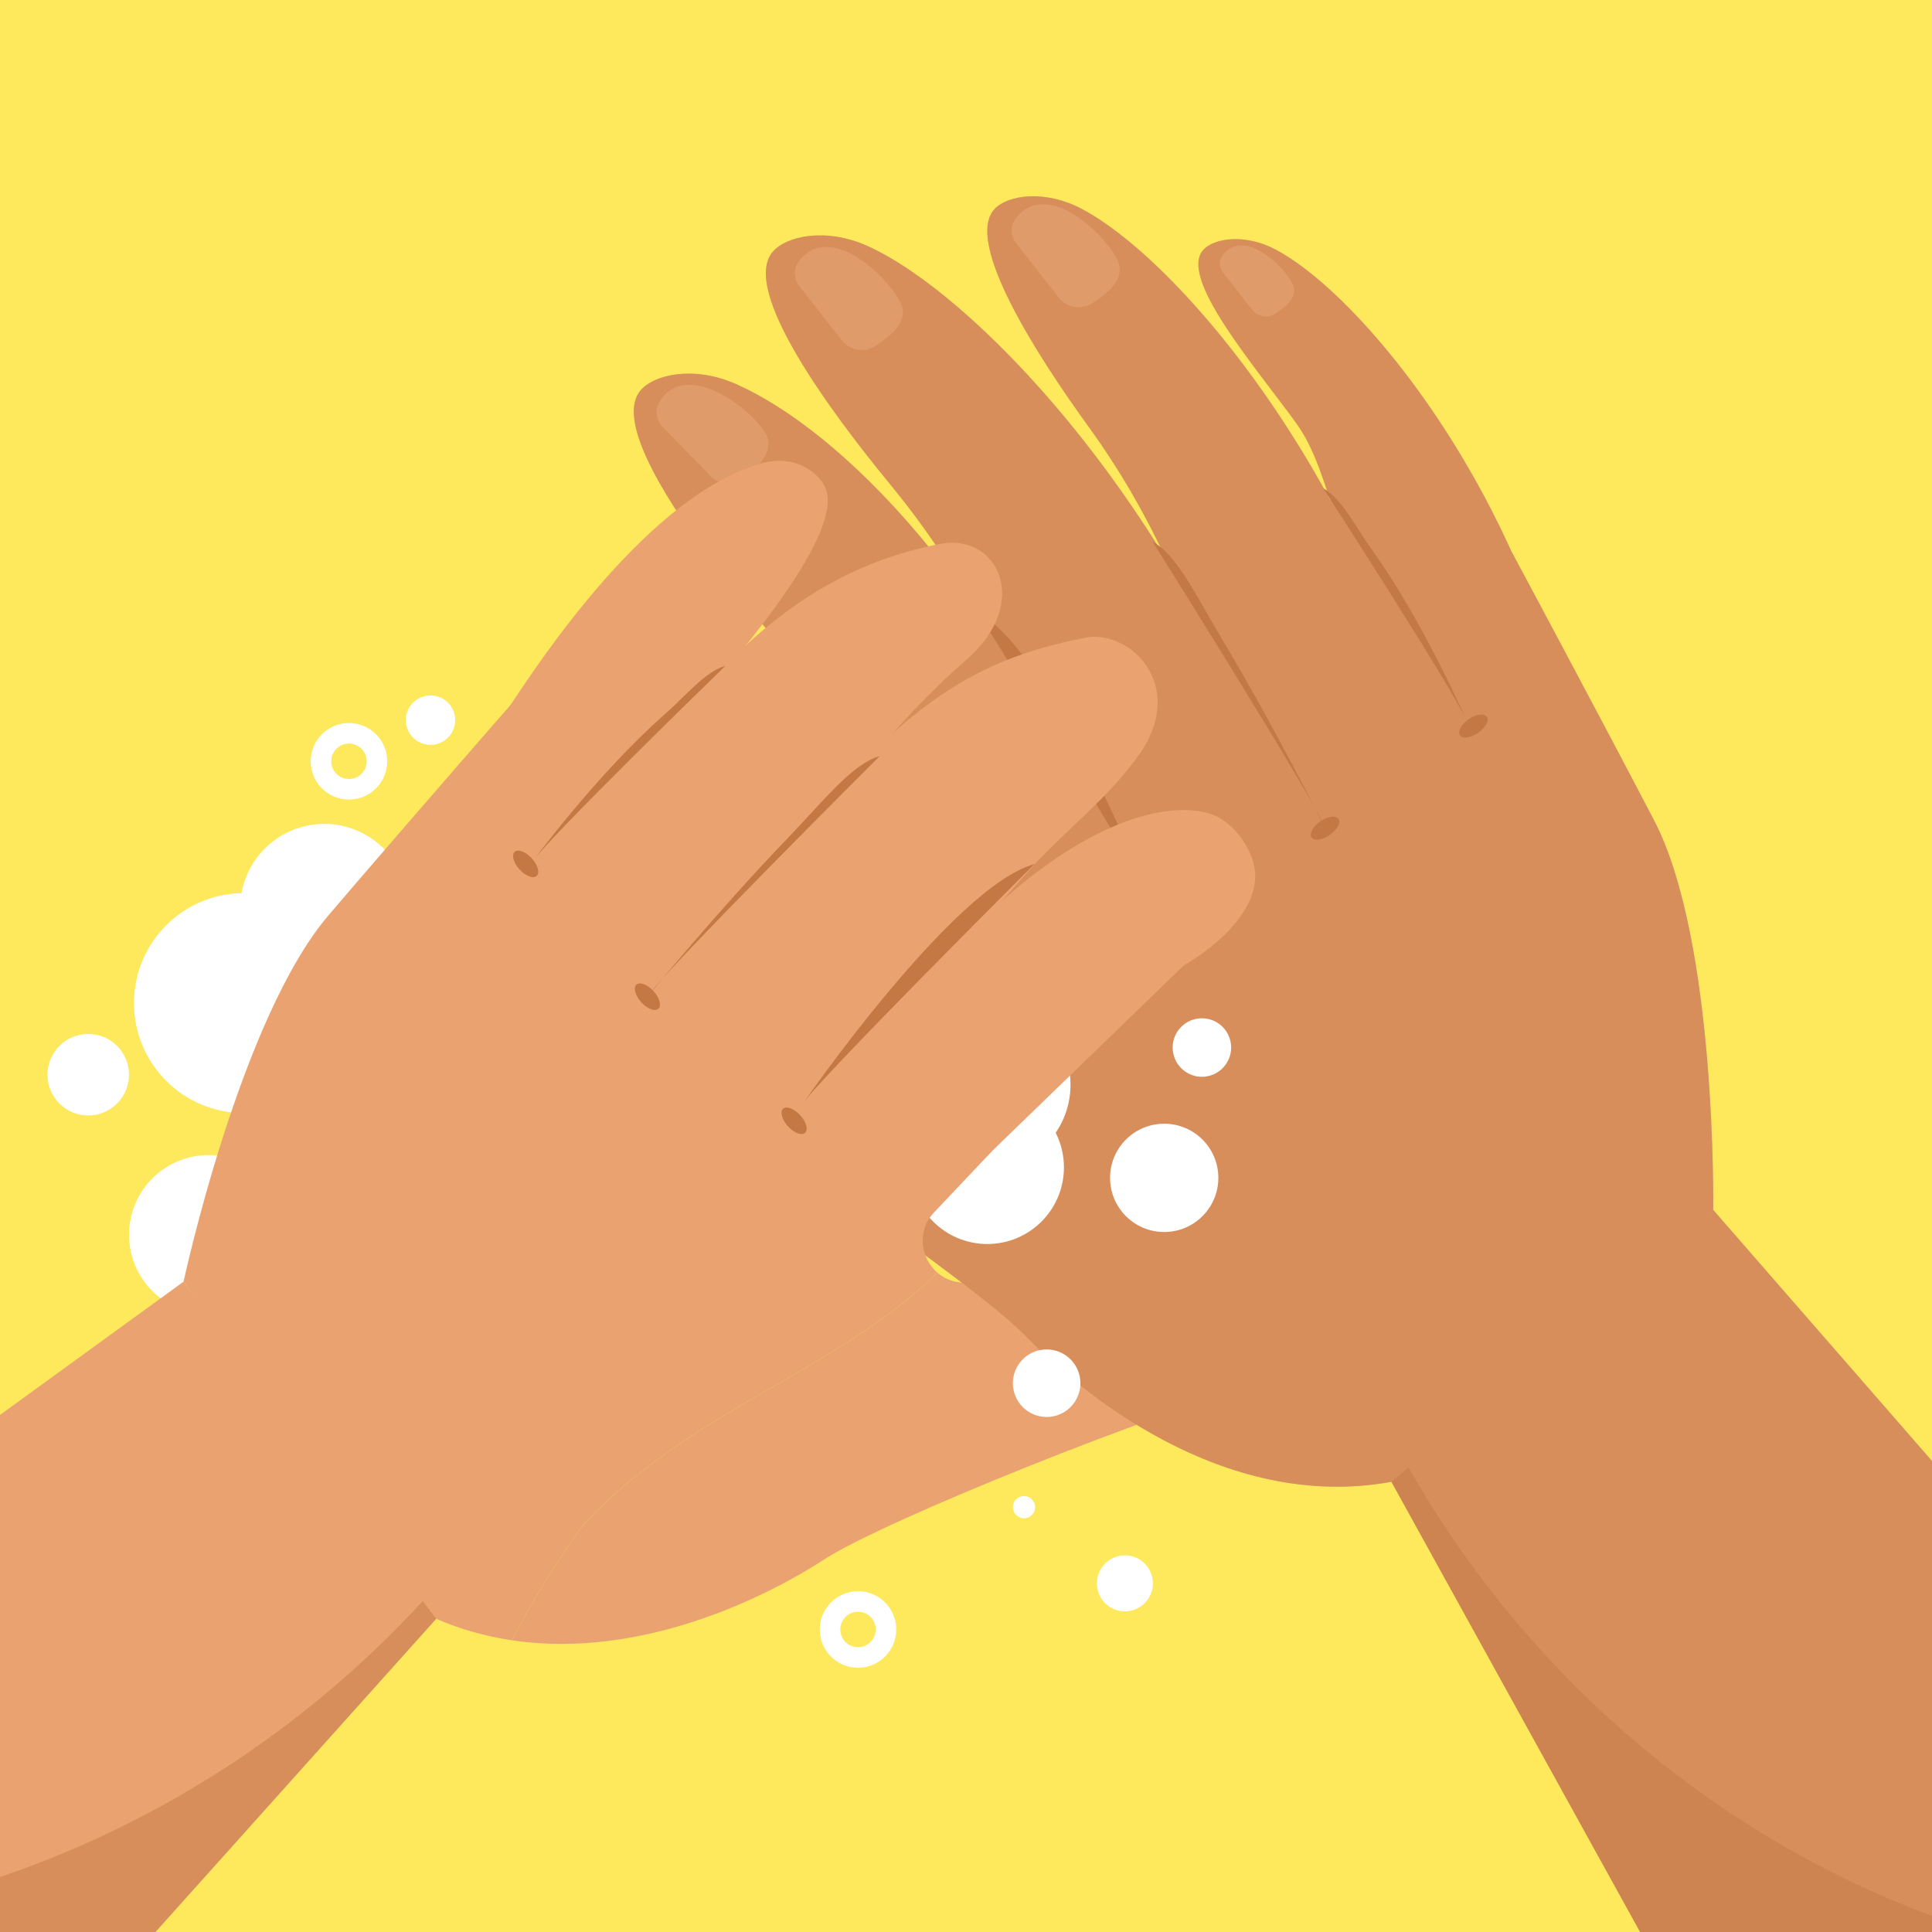
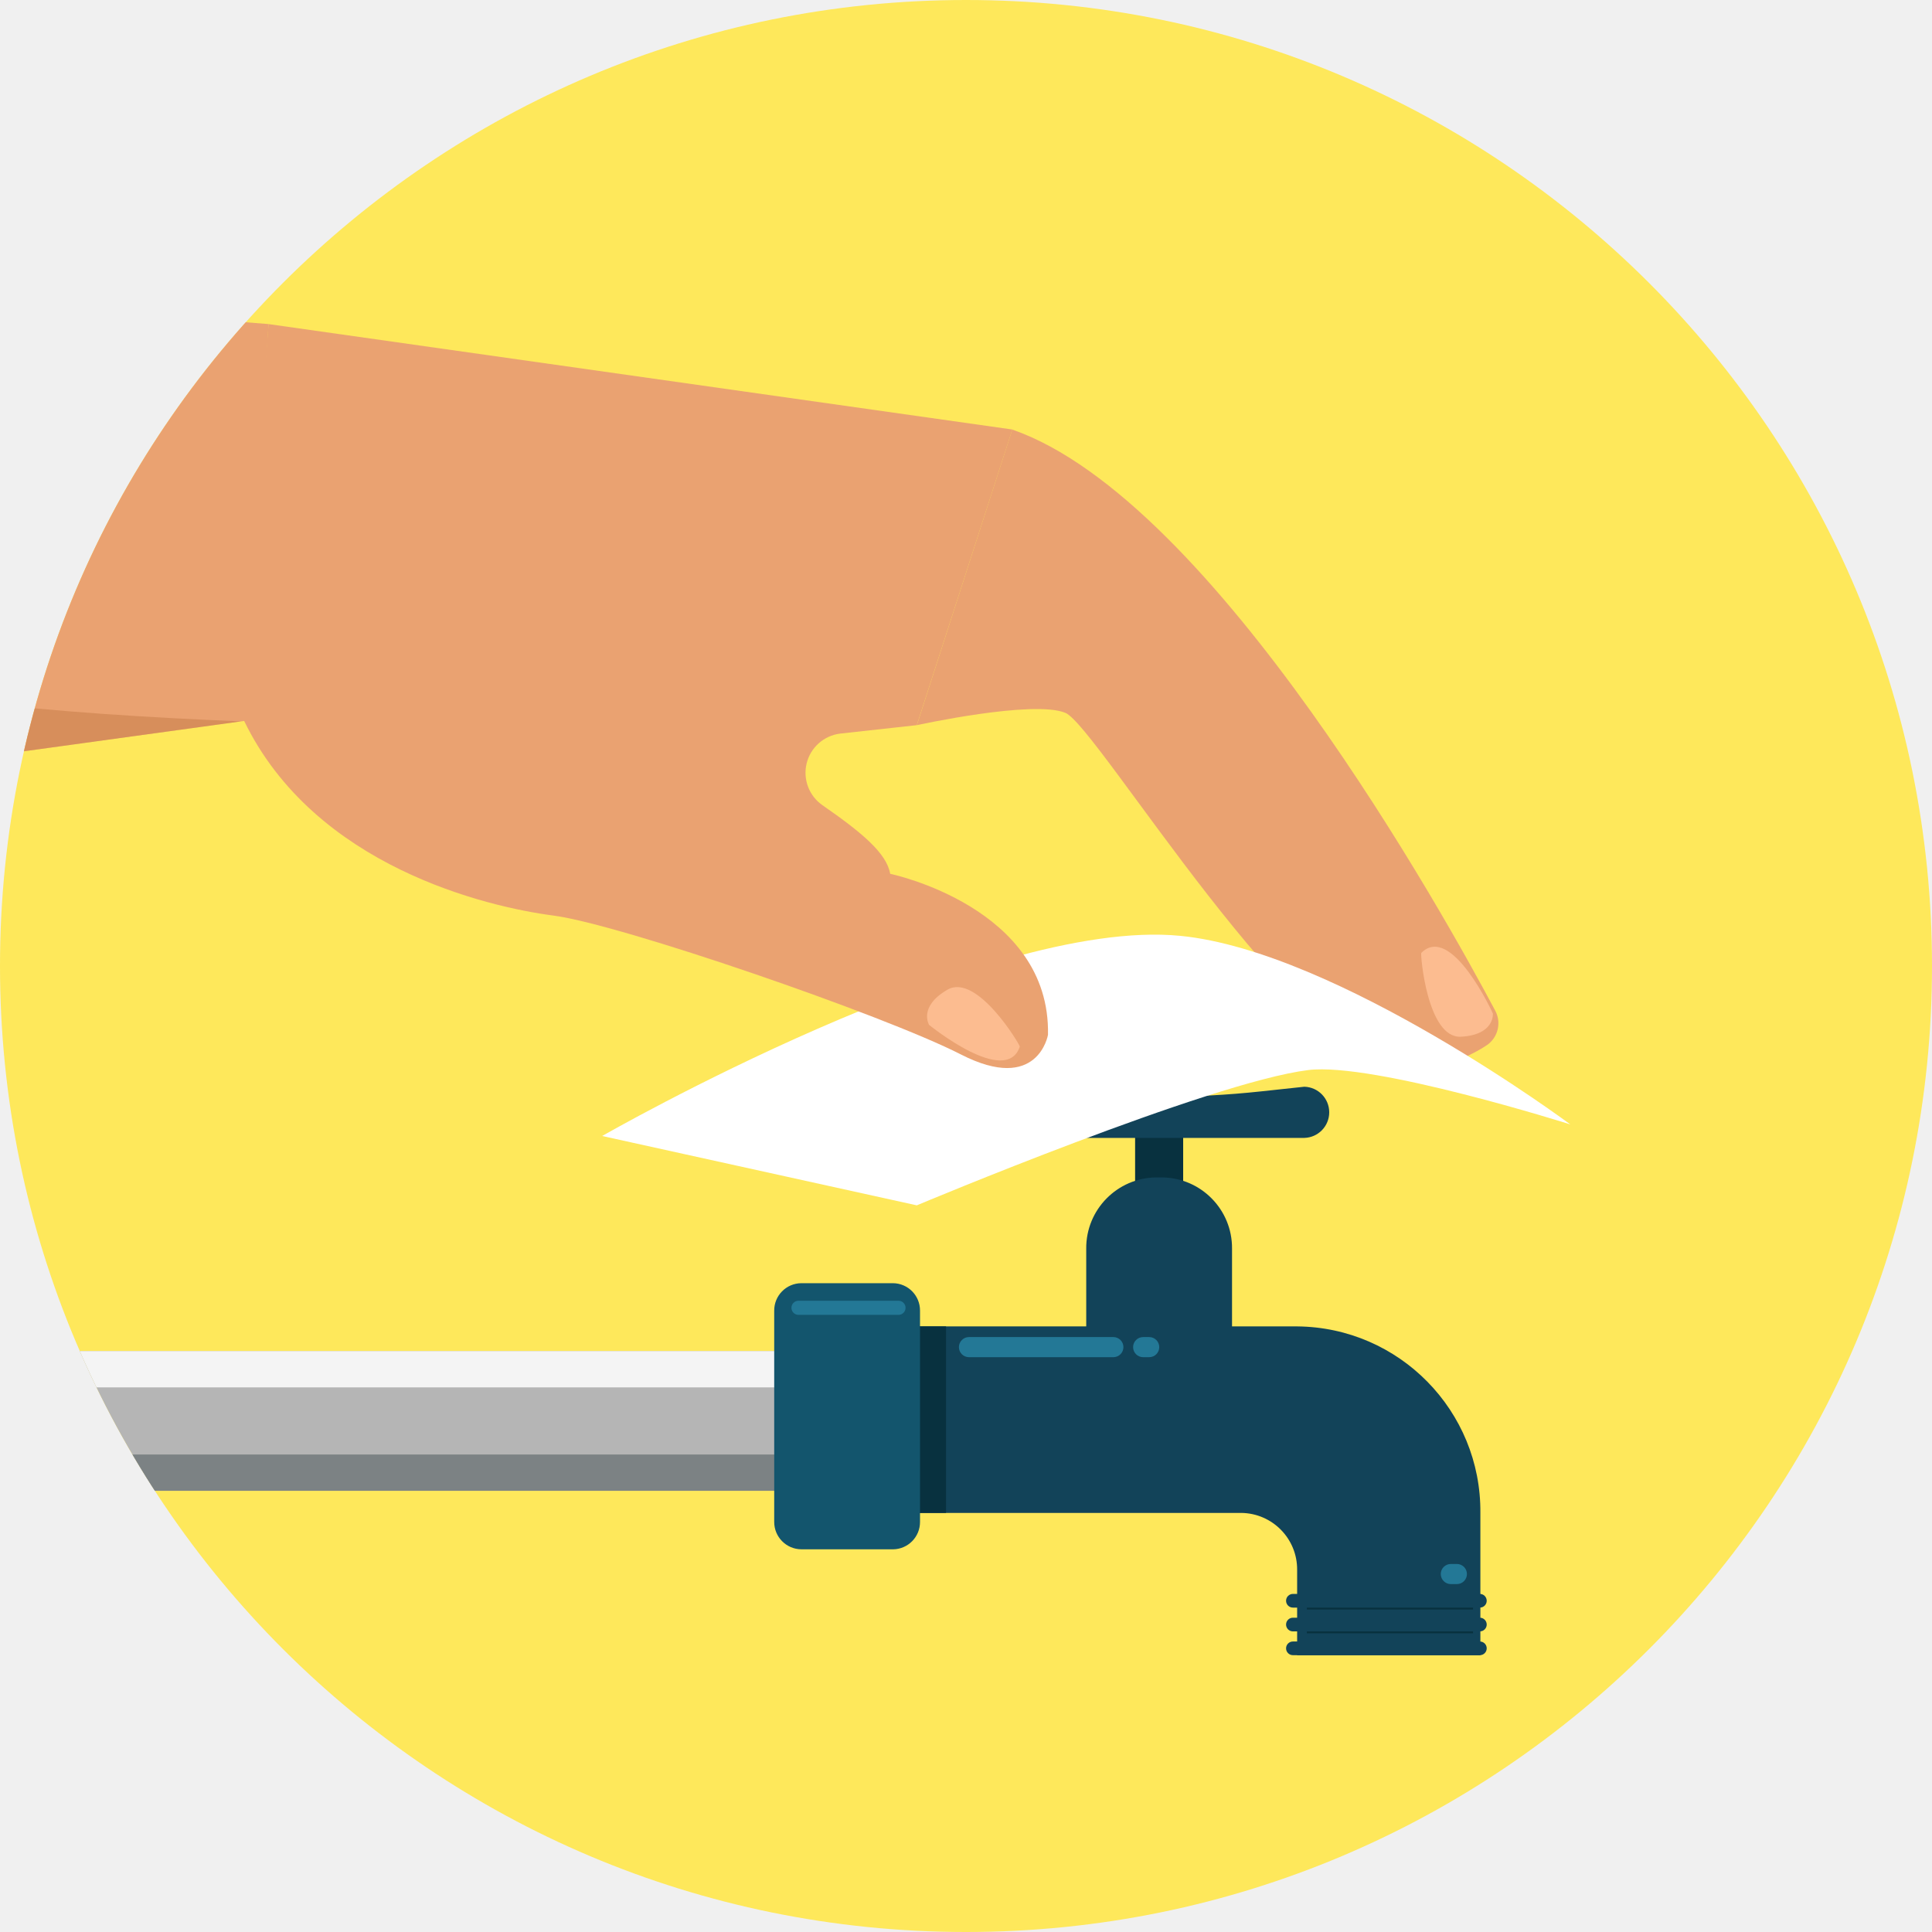
- <svg xmlns="http://www.w3.org/2000/svg" width="96.00" height="96.00" viewBox="0 0 96.00 96.00">
+ <svg xmlns="http://www.w3.org/2000/svg" width="96" height="96" viewBox="0 0 96 96">
  <defs>
-     <clipPath id="g1">
-       <rect x="0" y="0" width="110.127" height="110.128" rx="0" />
+     <clipPath id="clip-path">
+       <path id="Elipse_5729" data-name="Elipse 5729" d="M48,0A48,48,0,1,1,0,48,48,48,0,0,1,48,0Z" transform="translate(794.039 2920.08)" fill="#fee85b" />
    </clipPath>
-     <clipPath id="g2">
-       <rect x="0" y="0" width="49.315" height="44.827" rx="0" />
+     <clipPath id="clip-path-2">
+       <rect id="Rectángulo_456504" data-name="Rectángulo 456504" width="137.938" height="107.579" fill="none" />
    </clipPath>
-     <clipPath id="g3">
-       <rect x="0" y="0" width="88.86" height="107.991" rx="0" />
+     <clipPath id="clip-path-3">
+       <rect id="Rectángulo_456503" data-name="Rectángulo 456503" width="105.692" height="107.579" fill="none" />
    </clipPath>
-     <clipPath id="g4">
-       <rect x="0" y="0" width="53.606" height="38.377" rx="0" />
+     <clipPath id="clip-path-4">
+       <rect id="Rectángulo_456502" data-name="Rectángulo 456502" width="51.54" height="24.219" fill="none" />
    </clipPath>
  </defs>
-   <g transform="matrix(1 0 0 1 -794.0391 -2920.08)">
-     <g transform="matrix(1 0 0 1 762.1055 2908.15)">
-       <g>
-         <g transform="matrix(1 0 0 1 24.87097 0)">
-           <rect x="0" y="0" width="110.127" height="115.823" rx="0" fill="rgb(254,232,91)" stroke="none" stroke-width="0" />
-         </g>
-         <g transform="matrix(1 0 0 1 24.87097 0)">
-           <g>
-             <g clip-path="url(#g1)">
-               <g transform="matrix(1 0 0 1 -35.16151 -13.34829)">
-                 <path d="M 107.416 90.368 C 103.159 85.152 95.478 89.394 95.478 89.394 C 94.627 88.688 92.918 88.725 90.369 88.997 C 89.749 89.064 89.214 88.867 88.815 88.526 C 83.585 93.535 76.489 95.375 71.227 101.028 C 69.842 102.893 68.687 104.819 67.662 106.784 C 74.299 107.777 80.654 104.412 83.177 102.767 C 86.177 100.811 100.042 95.279 104.535 94.181 C 109.03 93.083 107.416 90.368 107.416 90.368" fill="rgb(234,162,113)" stroke="none" stroke-width="0" />
-               </g>
-               <g transform="matrix(1 0 0 1 -35.90705 -7.062788)">
-                 <path d="M 125.152 59.739 C 122.014 53.734 118.097 46.439 118.097 46.439 L 90.425 63.825 L 92.523 67.393 C 93.497 69.051 91.879 71.024 90.06 70.396 C 87.636 69.558 85.979 69.139 84.993 69.636 C 84.993 69.636 78.457 63.781 73.139 67.909 C 73.139 67.909 70.958 70.193 75.092 72.271 C 79.225 74.349 91.497 82.848 93.982 85.427 C 96.467 88.005 103.683 94.167 112.11 92.623 C 112.346 92.58 112.565 92.522 112.771 92.454 L 112.831 92.486 L 112.935 92.396 C 113.762 92.083 114.33 91.564 114.656 90.887 L 128.097 79.111 C 128.097 79.111 128.291 65.744 125.152 59.739" fill="rgb(234,162,113)" stroke="none" stroke-width="0" />
-               </g>
-               <g transform="matrix(1 0 0 1 -43.00025 -12.92302)">
-                 <path d="M 119.203 98.483 L 143.55 142.554 C 143.55 142.554 163.838 144.418 168.518 123.219 L 135.19 84.971 L 119.203 98.483 Z" fill="rgb(234,162,113)" stroke="none" stroke-width="0" />
-               </g>
-               <g transform="matrix(1 0 0 1 76.20275 84.84654)" opacity="0.5">
-                 <g>
-                   <g>
-                     <g clip-path="url(#g2)">
-                       <g transform="matrix(1 0 0 1 -119.203 -100.0652)">
-                         <path d="M 120.048 100.065 L 119.203 100.779 L 143.549 144.85 C 143.549 144.85 163.838 146.714 168.518 125.515 L 168.021 124.944 C 166.461 125.103 164.882 125.205 163.283 125.245 C 145.251 125.682 128.776 115.432 120.048 100.065" fill="rgb(196,121,69)" stroke="none" stroke-width="0" />
-                       </g>
-                     </g>
+   <g id="Grupo_154427" data-name="Grupo 154427" transform="translate(-794.039 -2920.08)">
+     <g id="Enmascarar_grupo_1119354" data-name="Enmascarar grupo 1119354" clip-path="url(#clip-path)">
+       <g id="Grupo_1214356" data-name="Grupo 1214356" transform="translate(754.477 2914.291)">
+         <g id="Grupo_1214355" data-name="Grupo 1214355" clip-path="url(#clip-path-2)">
+           <path id="Trazado_1005805" data-name="Trazado 1005805" d="M0,0H105.692V107.579H0Z" transform="translate(32.246)" fill="#fee85b" />
+           <rect id="Rectángulo_456495" data-name="Rectángulo 456495" width="48.568" height="6.941" transform="translate(32.246 72.925)" fill="#b5b5b5" />
+           <rect id="Rectángulo_456496" data-name="Rectángulo 456496" width="48.568" height="1.802" transform="translate(32.246 78.064)" fill="#7c8284" />
+           <rect id="Rectángulo_456497" data-name="Rectángulo 456497" width="48.568" height="1.802" transform="translate(32.246 72.925)" fill="#f4f4f4" />
+           <g id="Grupo_1214354" data-name="Grupo 1214354" transform="translate(32.246)">
+             <g id="Grupo_1214353" data-name="Grupo 1214353" clip-path="url(#clip-path-3)">
+               <path id="Trazado_1005787" data-name="Trazado 1005787" d="M122.383,98.661V102.9h9.105V95.828a9.188,9.188,0,0,0-9.105-9.268H98.621v9.268H119.6a2.808,2.808,0,0,1,2.783,2.833" transform="translate(-50.613 -14.863)" fill="#124359" />
+               <rect id="Rectángulo_456498" data-name="Rectángulo 456498" width="6.316" height="9.268" transform="translate(48.008 71.697)" fill="#08313f" />
+               <path id="Trazado_1005788" data-name="Trazado 1005788" d="M97.235,97.191h4.557a1.356,1.356,0,0,0,1.344-1.368V85.335a1.356,1.356,0,0,0-1.344-1.368H97.235a1.357,1.357,0,0,0-1.344,1.368V95.822a1.357,1.357,0,0,0,1.344,1.368" transform="translate(-50.105 -14.417)" fill="#13556d" />
+               <rect id="Rectángulo_456499" data-name="Rectángulo 456499" width="2.388" height="7.798" transform="translate(63.719 60.847)" fill="#08313f" />
+               <path id="Trazado_1005789" data-name="Trazado 1005789" d="M124.674,74.725H110.239a1.272,1.272,0,0,1,0-2.543l2.13.229a47.584,47.584,0,0,0,10.174,0l2.13-.229a1.272,1.272,0,0,1,0,2.543" transform="translate(-52.545 -12.394)" fill="#124359" />
+               <path id="Trazado_1005790" data-name="Trazado 1005790" d="M114.943,90.847h7.245V81.163a3.509,3.509,0,0,0-3.477-3.54h-.29a3.509,3.509,0,0,0-3.478,3.54Z" transform="translate(-53.653 -13.328)" fill="#124359" />
+               <path id="Trazado_1005791" data-name="Trazado 1005791" d="M127.487,106.142h9.29a.34.34,0,0,0,0-.68h-9.29a.34.34,0,0,0,0,.68" transform="translate(-55.927 -18.108)" fill="#124359" />
+               <path id="Trazado_1005792" data-name="Trazado 1005792" d="M127.487,104.715h9.29a.34.34,0,0,0,0-.68h-9.29a.34.34,0,0,0,0,.68" transform="translate(-55.927 -17.863)" fill="#124359" />
+               <path id="Trazado_1005793" data-name="Trazado 1005793" d="M127.487,103.288h9.29a.34.34,0,0,0,0-.68h-9.29a.34.34,0,0,0,0,.68" transform="translate(-55.927 -17.618)" fill="#124359" />
+               <path id="Trazado_1005794" data-name="Trazado 1005794" d="M114.845,88.2h-7.174a.5.5,0,0,1,0-1h7.174a.5.5,0,0,1,0,1" transform="translate(-52.207 -14.973)" fill="#237896" />
+               <path id="Trazado_1005795" data-name="Trazado 1005795" d="M118.607,88.2h-.3a.5.5,0,0,1,0-1h.3a.5.5,0,0,1,0,1" transform="translate(-54.188 -14.973)" fill="#237896" />
+               <path id="Trazado_1005796" data-name="Trazado 1005796" d="M137.394,101.811h-.3a.5.5,0,0,1,0-1h.3a.5.5,0,0,1,0,1" transform="translate(-57.687 -17.309)" fill="#237896" />
+               <path id="Trazado_1005797" data-name="Trazado 1005797" d="M97.263,85.721h5.021a.351.351,0,0,0,0-.7H97.263a.351.351,0,0,0,0,.7" transform="translate(-50.296 -14.598)" fill="#237896" />
+               <rect id="Rectángulo_456500" data-name="Rectángulo 456500" width="8.256" height="0.095" transform="translate(72.254 85.67)" fill="#08313f" />
+               <rect id="Rectángulo_456501" data-name="Rectángulo 456501" width="8.256" height="0.095" transform="translate(72.254 86.852)" fill="#08313f" />
+               <path id="Trazado_1005798" data-name="Trazado 1005798" d="M104.6,47.446s5.793-1.271,7.382-.611S123.665,64.49,128.941,64.49a6.858,6.858,0,0,0,4-1.155,1.323,1.323,0,0,0,.4-1.7c-2.456-4.619-13.956-25.388-24-28.877Z" transform="translate(-51.726 -5.624)" fill="#eaa271" />
+               <path id="Trazado_1005799" data-name="Trazado 1005799" d="M135.4,64.092c-.048.048.29,4.256,1.976,4.163s1.584-1.153,1.584-1.153-2.056-4.518-3.56-3.01" transform="translate(-57.463 -10.952)" fill="#fcbc90" />
+               <path id="Trazado_1005800" data-name="Trazado 1005800" d="M133.491,72.487s-9.791-3.1-13.023-2.7c-4.886.605-19.449,6.722-19.449,6.722L85.386,73.063s18.984-10.9,28.719-9.946c7.822.763,19.386,9.37,19.386,9.37" transform="translate(-48.148 -10.827)" fill="#fff" />
+               <path id="Trazado_1005801" data-name="Trazado 1005801" d="M51.694,45.382,5.436,51.753s-12.608-14.316.577-29.8l46.893,3.709Z" transform="translate(-32.246 -3.77)" fill="#eaa271" />
+               <path id="Trazado_1005802" data-name="Trazado 1005802" d="M101.6,31.67,96.852,46.361l-3.816.42a1.962,1.962,0,0,0-.872,3.556c1.964,1.364,3.192,2.384,3.367,3.41,0,0,7.972,1.653,7.841,8,0,0-.494,2.938-4.326.977s-16.943-6.471-20.237-6.9S66.942,53.4,63.43,46.151a4.793,4.793,0,0,1-.24-.6l-.057-.027.011-.129a2.869,2.869,0,0,1,.17-2.153l1.328-16.81Z" transform="translate(-43.982 -4.539)" fill="#eaa271" />
+               <g id="Grupo_1214352" data-name="Grupo 1214352" transform="translate(-32.244 23.764)" opacity="0.5">
+                 <g id="Grupo_1214351" data-name="Grupo 1214351" transform="translate(0)">
+                   <g id="Grupo_1214350" data-name="Grupo 1214350" clip-path="url(#clip-path-4)">
+                     <path id="Trazado_1005803" data-name="Trazado 1005803" d="M51.542,46.559,5.437,52.909S-4.286,41.866,2.279,28.69c10.481,14.748,31.2,17.14,49.263,17.869" transform="translate(-0.003 -28.69)" fill="#c47945" />
                  </g>
                </g>
              </g>
-               <g transform="matrix(1 0 0 1 -36.24759 -5.46977)">
-                 <path d="M 94.791 68.433 L 83.53 51.071 C 83.53 51.071 72.825 39.598 75.128 36.811 C 75.792 36.007 77.771 35.558 79.851 36.471 C 85.075 38.765 92.955 46.569 98.14 59.747 L 94.791 68.433 Z" fill="rgb(234,162,113)" stroke="none" stroke-width="0" />
-               </g>
-               <g transform="matrix(1 0 0 1 -37.42466 -4.237767)">
-                 <path d="M 98.837 57.229 L 93.316 47.067 C 92.008 44.66 90.483 42.378 88.742 40.263 C 85.773 36.654 81.274 30.584 82.879 28.685 C 83.552 27.888 85.535 27.46 87.606 28.396 C 92.804 30.746 102.264 40.613 107.305 53.847 L 98.837 57.229 Z" fill="rgb(234,162,113)" stroke="none" stroke-width="0" />
-               </g>
-               <g transform="matrix(1 0 0 1 -39.39816 -3.889189)">
-                 <path d="M 108.829 53.075 L 104.368 43.515 C 103.311 41.251 102.049 39.088 100.583 37.065 C 98.08 33.614 94.323 27.836 95.889 26.197 C 96.546 25.508 98.376 25.23 100.209 26.198 C 104.811 28.626 112.874 38.137 116.726 50.467 L 108.829 53.075 Z" fill="rgb(234,162,113)" stroke="none" stroke-width="0" />
-               </g>
-               <g transform="matrix(1 0 0 1 -41.27926 -4.271021)">
-                 <path d="M 118.853 50.832 L 115.163 42.925 C 114.289 41.052 113.962 38.899 112.75 37.226 C 110.68 34.371 106.853 29.956 108.149 28.599 C 108.693 28.03 110.207 27.8 111.723 28.6 C 115.53 30.61 122.199 38.477 125.385 48.675 L 118.853 50.832 Z" fill="rgb(234,162,113)" stroke="none" stroke-width="0" />
-               </g>
-               <g transform="matrix(1 0 0 1 -36.44995 -5.568836)">
-                 <path d="M 76.426 38.701 L 78.83 41.161 C 79.275 41.617 79.99 41.659 80.494 41.269 C 81.195 40.725 81.972 39.908 81.608 39.142 C 81.04 37.944 77.571 35.203 76.258 37.513 C 76.04 37.898 76.117 38.385 76.426 38.701" fill="rgb(252,188,144)" stroke="none" stroke-width="0" />
-               </g>
-               <g transform="matrix(1 0 0 1 -37.68236 -4.340528)">
-                 <path d="M 84.457 30.48 L 86.579 33.187 C 86.973 33.688 87.679 33.808 88.221 33.474 C 88.978 33.009 89.838 32.281 89.56 31.481 C 89.125 30.227 85.974 27.127 84.418 29.281 C 84.159 29.64 84.184 30.132 84.457 30.48" fill="rgb(252,188,144)" stroke="none" stroke-width="0" />
-               </g>
-               <g transform="matrix(1 0 0 1 -39.61525 -3.959701)">
-                 <path d="M 97.166 27.976 L 99.288 30.683 C 99.682 31.184 100.388 31.304 100.93 30.97 C 101.687 30.505 102.547 29.777 102.269 28.977 C 101.834 27.723 98.683 24.623 97.127 26.777 C 96.868 27.136 96.893 27.627 97.166 27.976" fill="rgb(252,188,144)" stroke="none" stroke-width="0" />
-               </g>
-               <g transform="matrix(1 0 0 1 -41.47018 -4.327784)">
-                 <path d="M 109.294 29.791 L 110.756 31.655 C 111.026 32 111.512 32.083 111.886 31.853 C 112.407 31.533 112.999 31.031 112.808 30.48 C 112.508 29.618 110.338 27.483 109.268 28.966 C 109.089 29.213 109.106 29.551 109.294 29.791" fill="rgb(252,188,144)" stroke="none" stroke-width="0" />
-               </g>
-               <g transform="matrix(1 0 0 1 -39.31182 -7.596007)">
-                 <path d="M 94.951 49.945 C 94.951 49.945 103.127 62.963 103.518 64.179 C 103.518 64.179 98.656 51.926 94.951 49.945" fill="rgb(196,121,69)" stroke="none" stroke-width="0" />
-               </g>
-               <g transform="matrix(1 0 0 1 -40.87164 -6.968039)">
-                 <path d="M 105.207 45.816 C 105.207 45.816 113.383 58.833 113.774 60.05 C 113.774 60.05 111.253 54.976 108.717 50.76 C 107.446 48.646 106.444 46.477 105.207 45.816" fill="rgb(196,121,69)" stroke="none" stroke-width="0" />
-               </g>
-               <g transform="matrix(1 0 0 1 -42.39206 -6.492005)">
-                 <path d="M 115.204 42.686 C 115.204 42.686 122.061 53.28 122.452 54.496 C 122.452 54.496 120.219 49.341 117.629 45.744 C 116.794 44.585 116.107 43.168 115.204 42.686" fill="rgb(196,121,69)" stroke="none" stroke-width="0" />
-               </g>
-               <g transform="matrix(1 0 0 1 -40.75941 -10.20342)">
-                 <path d="M 104.509 68.119 C 104.638 68.306 105.041 68.252 105.409 67.998 C 105.778 67.744 105.973 67.387 105.844 67.2 C 105.716 67.014 105.313 67.068 104.944 67.321 C 104.575 67.576 104.38 67.933 104.509 68.119" fill="rgb(196,121,69)" stroke="none" stroke-width="0" />
-               </g>
-               <g transform="matrix(1 0 0 1 -42.28141 -9.418803)">
-                 <path d="M 114.516 62.96 C 114.645 63.147 115.048 63.093 115.416 62.839 C 115.785 62.585 115.98 62.228 115.851 62.041 C 115.723 61.855 115.32 61.909 114.951 62.162 C 114.582 62.417 114.388 62.774 114.516 62.96" fill="rgb(196,121,69)" stroke="none" stroke-width="0" />
-               </g>
-               <g transform="matrix(1 0 0 1 -43.60421 -8.508404)">
-                 <path d="M 123.214 56.974 C 123.343 57.161 123.746 57.107 124.114 56.853 C 124.483 56.599 124.678 56.242 124.549 56.055 C 124.421 55.869 124.018 55.923 123.649 56.176 C 123.28 56.431 123.085 56.788 123.214 56.974" fill="rgb(196,121,69)" stroke="none" stroke-width="0" />
-               </g>
-               <g transform="matrix(1 0 0 1 36.65696 21.68282)" opacity="0.5">
-                 <g>
-                   <g>
-                     <g clip-path="url(#g3)">
-                       <g transform="matrix(1 0 0 1 -72.56401 -25.57191)">
-                         <path d="M 128.097 75.937 L 128.096 75.938 L 128.097 75.937 C 128.097 75.937 128.291 62.571 125.152 56.566 C 122.014 50.561 118.097 43.265 118.097 43.265 L 118.091 43.269 C 114.615 35.571 109.504 29.882 106.351 28.217 C 104.835 27.418 103.321 27.648 102.778 28.217 C 101.482 29.573 105.308 33.989 107.378 36.843 C 108.107 37.849 108.515 39.027 108.915 40.215 C 108.864 40.178 108.813 40.14 108.761 40.11 C 104.792 33.004 99.919 27.886 96.718 26.197 C 94.885 25.229 93.055 25.508 92.398 26.196 C 90.831 27.836 94.59 33.614 97.092 37.065 C 98.447 38.932 99.618 40.925 100.623 43.001 C 100.572 42.961 100.521 42.93 100.469 42.894 C 95.594 35.156 89.772 29.712 86.088 28.047 C 84.018 27.112 82.034 27.539 81.361 28.336 C 79.757 30.235 84.256 36.306 87.225 39.914 C 88.822 41.854 90.229 43.942 91.461 46.131 C 87.328 40.133 82.871 36.365 79.512 34.89 C 77.431 33.976 75.452 34.426 74.788 35.23 C 72.484 38.018 83.19 49.489 83.19 49.489 L 90.428 60.649 L 90.425 60.651 L 92.523 64.219 C 93.497 65.877 91.878 67.85 90.06 67.221 C 87.636 66.384 85.979 65.966 84.992 66.462 C 84.992 66.462 78.457 60.607 73.139 64.735 C 73.139 64.735 70.958 67.02 75.092 69.097 C 79.225 71.174 91.497 79.675 93.981 82.252 C 96.467 84.832 103.683 90.993 112.11 89.449 L 136.457 133.52 C 136.457 133.52 142.183 134.046 148.252 131.361 C 150.038 130.571 151.852 129.504 153.56 128.063 C 154.926 126.911 156.224 125.52 157.382 123.842 C 157.672 123.422 157.954 122.984 158.225 122.528 C 159.581 120.246 160.693 117.497 161.425 114.186 L 128.097 75.937 Z M 109.038 40.576 L 109.071 40.672 C 109.013 40.566 108.956 40.463 108.898 40.358 C 108.938 40.421 108.985 40.494 109.038 40.576 M 97.085 56.448 L 97.092 56.461 L 97.091 56.462 L 97.085 56.448" fill="rgb(196,121,69)" stroke="none" stroke-width="0" />
-                       </g>
-                     </g>
-                   </g>
-                 </g>
-               </g>
-               <g transform="matrix(1 0 0 1 -40.49247 -12.15513)">
-                 <path d="M 108.094 82.612 C 108.094 84.098 106.889 85.303 105.403 85.303 C 103.917 85.303 102.714 84.098 102.714 82.612 C 102.714 81.127 103.917 79.922 105.403 79.922 C 106.889 79.922 108.094 81.127 108.094 82.612" fill="rgb(255,255,255)" stroke="none" stroke-width="0" />
-               </g>
-               <g transform="matrix(1 0 0 1 -41.05034 -11.21554)">
-                 <path d="M 109.288 75.197 C 109.288 75.999 108.637 76.651 107.834 76.651 C 107.032 76.651 106.382 75.999 106.382 75.197 C 106.382 74.395 107.032 73.744 107.834 73.744 C 108.637 73.744 109.288 74.395 109.288 75.197" fill="rgb(255,255,255)" stroke="none" stroke-width="0" />
-               </g>
-               <g transform="matrix(1 0 0 1 -38.7158 -11.86176)">
-                 <path d="M 98.645 81.799 C 98.645 83.901 96.94 85.606 94.838 85.606 C 92.735 85.606 91.032 83.901 91.032 81.799 C 91.032 79.697 92.735 77.993 94.838 77.993 C 96.94 77.993 98.645 79.697 98.645 81.799" fill="rgb(255,255,255)" stroke="none" stroke-width="0" />
-               </g>
-               <g transform="matrix(1 0 0 1 -38.62196 -11.04854)">
-                 <path d="M 98.878 76.878 C 98.878 79.215 96.984 81.11 94.646 81.11 C 92.309 81.11 90.415 79.215 90.415 76.878 C 90.415 74.541 92.309 72.646 94.646 72.646 C 96.984 72.646 98.878 74.541 98.878 76.878" fill="rgb(255,255,255)" stroke="none" stroke-width="0" />
-               </g>
-               <g transform="matrix(1 0 0 1 -39.62619 -14.16695)">
-                 <path d="M 100.374 94.828 C 100.374 95.755 99.623 96.506 98.695 96.506 C 97.768 96.506 97.018 95.755 97.018 94.828 C 97.018 93.901 97.768 93.15 98.695 93.15 C 99.623 93.15 100.374 93.901 100.374 94.828" fill="rgb(255,255,255)" stroke="none" stroke-width="0" />
-               </g>
-               <g transform="matrix(1 0 0 1 -31.74882 -12.43437)">
-                 <path d="M 53.143 85.718 C 53.143 87.905 51.37 89.677 49.183 89.677 C 46.996 89.677 45.223 87.905 45.223 85.718 C 45.223 83.531 46.996 81.758 49.183 81.758 C 51.37 81.758 53.143 83.531 53.143 85.718" fill="rgb(255,255,255)" stroke="none" stroke-width="0" />
-               </g>
-               <g transform="matrix(1 0 0 1 -31.79293 -10.09982)">
-                 <path d="M 56.441 71.872 C 56.441 74.89 53.994 77.336 50.977 77.336 C 47.958 77.336 45.513 74.89 45.513 71.872 C 45.513 68.854 47.958 66.408 50.977 66.408 C 53.994 66.408 56.441 68.854 56.441 71.872" fill="rgb(255,255,255)" stroke="none" stroke-width="0" />
-               </g>
-               <g transform="matrix(1 0 0 1 -32.73982 -9.483109)">
-                 <path d="M 60.088 66.527 C 60.088 68.833 58.22 70.703 55.913 70.703 C 53.608 70.703 51.739 68.833 51.739 66.527 C 51.739 64.223 53.608 62.353 55.913 62.353 C 58.22 62.353 60.088 64.223 60.088 66.527" fill="rgb(255,255,255)" stroke="none" stroke-width="0" />
-               </g>
-               <g transform="matrix(1 0 0 1 -32.23474 -8.254089)">
-                 <path d="M 85.887 83.432 C 85.053 82.719 84.821 81.37 85.714 80.425 L 88.559 77.417 L 65.488 54.272 C 65.488 54.272 60.034 60.503 55.631 65.652 C 51.227 70.8 48.418 83.871 48.418 83.871 L 58.878 98.36 C 59.045 99.093 59.481 99.726 60.218 100.216 L 60.298 100.327 L 60.363 100.309 C 60.549 100.422 60.749 100.527 60.97 100.622 C 62.219 101.162 63.482 101.502 64.734 101.69 C 65.76 99.725 66.914 97.799 68.299 95.934 C 73.562 90.28 80.657 88.439 85.887 83.432" fill="rgb(234,162,113)" stroke="none" stroke-width="0" />
-               </g>
-               <g transform="matrix(1 0 0 1 -24.87104 -13.56301)">
-                 <path d="M 53.607 105.931 L 20.001 143.423 C 20.001 143.423 -0.189 140.691 0.002 118.983 L 41.055 89.179 L 53.607 105.931 Z" fill="rgb(234,162,113)" stroke="none" stroke-width="0" />
-               </g>
-               <g transform="matrix(1 0 0 1 -24.87097 91.48324)" opacity="0.5">
-                 <g>
-                   <g>
-                     <g clip-path="url(#g4)">
-                       <g transform="matrix(1 0 0 1 8.876563515514135e-05 -107.8923)">
-                         <path d="M 52.943 107.892 L 53.606 108.777 L 20 146.269 C 20 146.269 -0.19 143.537 0.001 121.829 L 0.613 121.385 C 2.098 121.888 3.614 122.341 5.163 122.74 C 22.638 127.207 40.992 120.911 52.943 107.892" fill="rgb(196,121,69)" stroke="none" stroke-width="0" />
-                       </g>
-                     </g>
-                   </g>
-                 </g>
-               </g>
-               <g transform="matrix(1 0 0 1 -38.24539 -9.359328)">
-                 <path d="M 89.256 83.664 L 104.122 69.267 C 104.122 69.267 108.492 66.862 107.54 63.994 C 107.246 63.109 106.475 62.093 105.521 61.756 C 102.76 60.781 95.946 62.768 87.939 74.448 L 89.256 83.664 Z" fill="rgb(234,162,113)" stroke="none" stroke-width="0" />
-               </g>
-               <g transform="matrix(1 0 0 1 -37.0369 -7.815238)">
-                 <path d="M 87.487 71.759 L 95.146 63.093 C 96.96 61.04 99.147 59.462 100.718 57.217 C 103.112 53.793 100.237 50.986 98.009 51.434 C 92.417 52.558 87.873 54.798 79.993 66.565 L 87.487 71.759 Z" fill="rgb(234,162,113)" stroke="none" stroke-width="0" />
-               </g>
-               <g transform="matrix(1 0 0 1 -35.85686 -6.977157)">
-                 <path d="M 79.346 65.414 L 85.837 57.097 C 87.373 55.128 89.089 53.303 90.971 51.66 C 94.183 48.858 92.508 45.349 89.576 45.942 C 84.474 46.973 78.753 49.95 72.234 61.103 L 79.346 65.414 Z" fill="rgb(234,162,113)" stroke="none" stroke-width="0" />
-               </g>
-               <g transform="matrix(1 0 0 1 -34.75939 -6.246694)">
-                 <path d="M 70.901 60.301 L 76.27 53.422 C 77.541 51.792 83.795 44.979 82.857 42.471 C 82.582 41.734 81.395 40.741 79.738 41.182 C 75.577 42.286 70.41 47.51 65.018 56.735 L 70.901 60.301 Z" fill="rgb(234,162,113)" stroke="none" stroke-width="0" />
-               </g>
-               <g transform="matrix(1 0 0 1 -37.74821 -9.841274)">
-                 <path d="M 96.21 64.708 C 96.21 64.708 85.324 75.561 84.67 76.659 C 84.67 76.659 92.155 65.808 96.21 64.708" fill="rgb(196,121,69)" stroke="none" stroke-width="0" />
-               </g>
-               <g transform="matrix(1 0 0 1 -36.36893 -8.879469)">
-                 <path d="M 87.141 58.384 C 87.141 58.384 76.255 69.237 75.601 70.335 C 75.601 70.335 79.196 65.955 82.612 62.415 C 84.324 60.64 85.787 58.751 87.141 58.384" fill="rgb(196,121,69)" stroke="none" stroke-width="0" />
-               </g>
-               <g transform="matrix(1 0 0 1 -35.32196 -8.074779)">
-                 <path d="M 78.428 53.093 C 78.428 53.093 69.371 61.88 68.717 62.978 C 68.717 62.978 72.048 58.455 75.38 55.53 C 76.453 54.587 77.439 53.361 78.428 53.093" fill="rgb(196,121,69)" stroke="none" stroke-width="0" />
-               </g>
-               <g transform="matrix(1 0 0 1 -37.56401 -12.0108)">
-                 <path d="M 84.632 80.23 C 84.465 80.383 84.085 80.239 83.782 79.909 C 83.479 79.579 83.37 79.188 83.537 79.034 C 83.704 78.881 84.085 79.025 84.387 79.355 C 84.689 79.684 84.8 80.076 84.632 80.23" fill="rgb(196,121,69)" stroke="none" stroke-width="0" />
-               </g>
-               <g transform="matrix(1 0 0 1 -36.25666 -10.90497)">
-                 <path d="M 76.036 72.959 C 75.869 73.112 75.489 72.968 75.186 72.638 C 74.883 72.308 74.774 71.917 74.941 71.763 C 75.108 71.61 75.489 71.754 75.791 72.084 C 76.093 72.413 76.204 72.806 76.036 72.959" fill="rgb(196,121,69)" stroke="none" stroke-width="0" />
-               </g>
-               <g transform="matrix(1 0 0 1 -35.17167 -9.721275)">
-                 <path d="M 68.902 65.176 C 68.735 65.329 68.355 65.185 68.052 64.855 C 67.749 64.525 67.64 64.134 67.807 63.98 C 67.974 63.827 68.355 63.971 68.657 64.301 C 68.959 64.631 69.07 65.022 68.902 65.176" fill="rgb(196,121,69)" stroke="none" stroke-width="0" />
-               </g>
-               <g transform="matrix(1 0 0 1 -31.02184 -11.35515)">
-                 <path d="M 44.495 76.688 C 44.495 77.807 43.588 78.713 42.47 78.713 C 41.35 78.713 40.443 77.807 40.443 76.688 C 40.443 75.568 41.35 74.662 42.47 74.662 C 43.588 74.662 44.495 75.568 44.495 76.688" fill="rgb(255,255,255)" stroke="none" stroke-width="0" />
-               </g>
-               <g transform="matrix(1 0 0 1 -34.21553 -8.337891)">
-                 <path d="M 63.898 56.051 C 63.898 56.729 63.348 57.279 62.67 57.279 C 61.991 57.279 61.442 56.729 61.442 56.051 C 61.442 55.372 61.991 54.823 62.67 54.823 C 63.348 54.823 63.898 55.372 63.898 56.051" fill="rgb(255,255,255)" stroke="none" stroke-width="0" />
-               </g>
-               <g transform="matrix(1 0 0 1 -40.37492 -16.00234)">
-                 <path d="M 104.724 106.609 C 104.724 107.378 104.101 108.001 103.332 108.001 C 102.563 108.001 101.941 107.378 101.941 106.609 C 101.941 105.84 102.563 105.218 103.332 105.218 C 104.101 105.218 104.724 105.84 104.724 106.609" fill="rgb(255,255,255)" stroke="none" stroke-width="0" />
-               </g>
-               <g transform="matrix(1 0 0 1 48.30515 91.5074)">
-                 <circle cx="1.391" cy="1.391" r="1.391" fill="none" stroke="rgb(255,255,255)" stroke-width="1.022" />
-               </g>
-               <g transform="matrix(1 0 0 1 23.01073 48.36773)">
-                 <circle cx="1.391" cy="1.391" r="1.391" fill="none" stroke="rgb(255,255,255)" stroke-width="1.022" />
-               </g>
-               <g transform="matrix(1 0 0 1 -39.62619 -15.47368)">
-                 <path d="M 98.123 102.295 C 98.123 102.6 97.875 102.848 97.57 102.848 C 97.265 102.848 97.018 102.6 97.018 102.295 C 97.018 101.99 97.265 101.742 97.57 101.742 C 97.875 101.742 98.123 101.99 98.123 102.295" fill="rgb(255,255,255)" stroke="none" stroke-width="0" />
-               </g>
+               <path id="Trazado_1005804" data-name="Trazado 1005804" d="M109.832,69.161c.022-.065-2.126-3.677-3.594-2.827s-.911,1.751-.911,1.751,3.822,3.109,4.506,1.076" transform="translate(-51.843 -11.368)" fill="#fcbc90" />
            </g>
          </g>
        </g>
      </g>
    </g>
  </g>
</svg>
